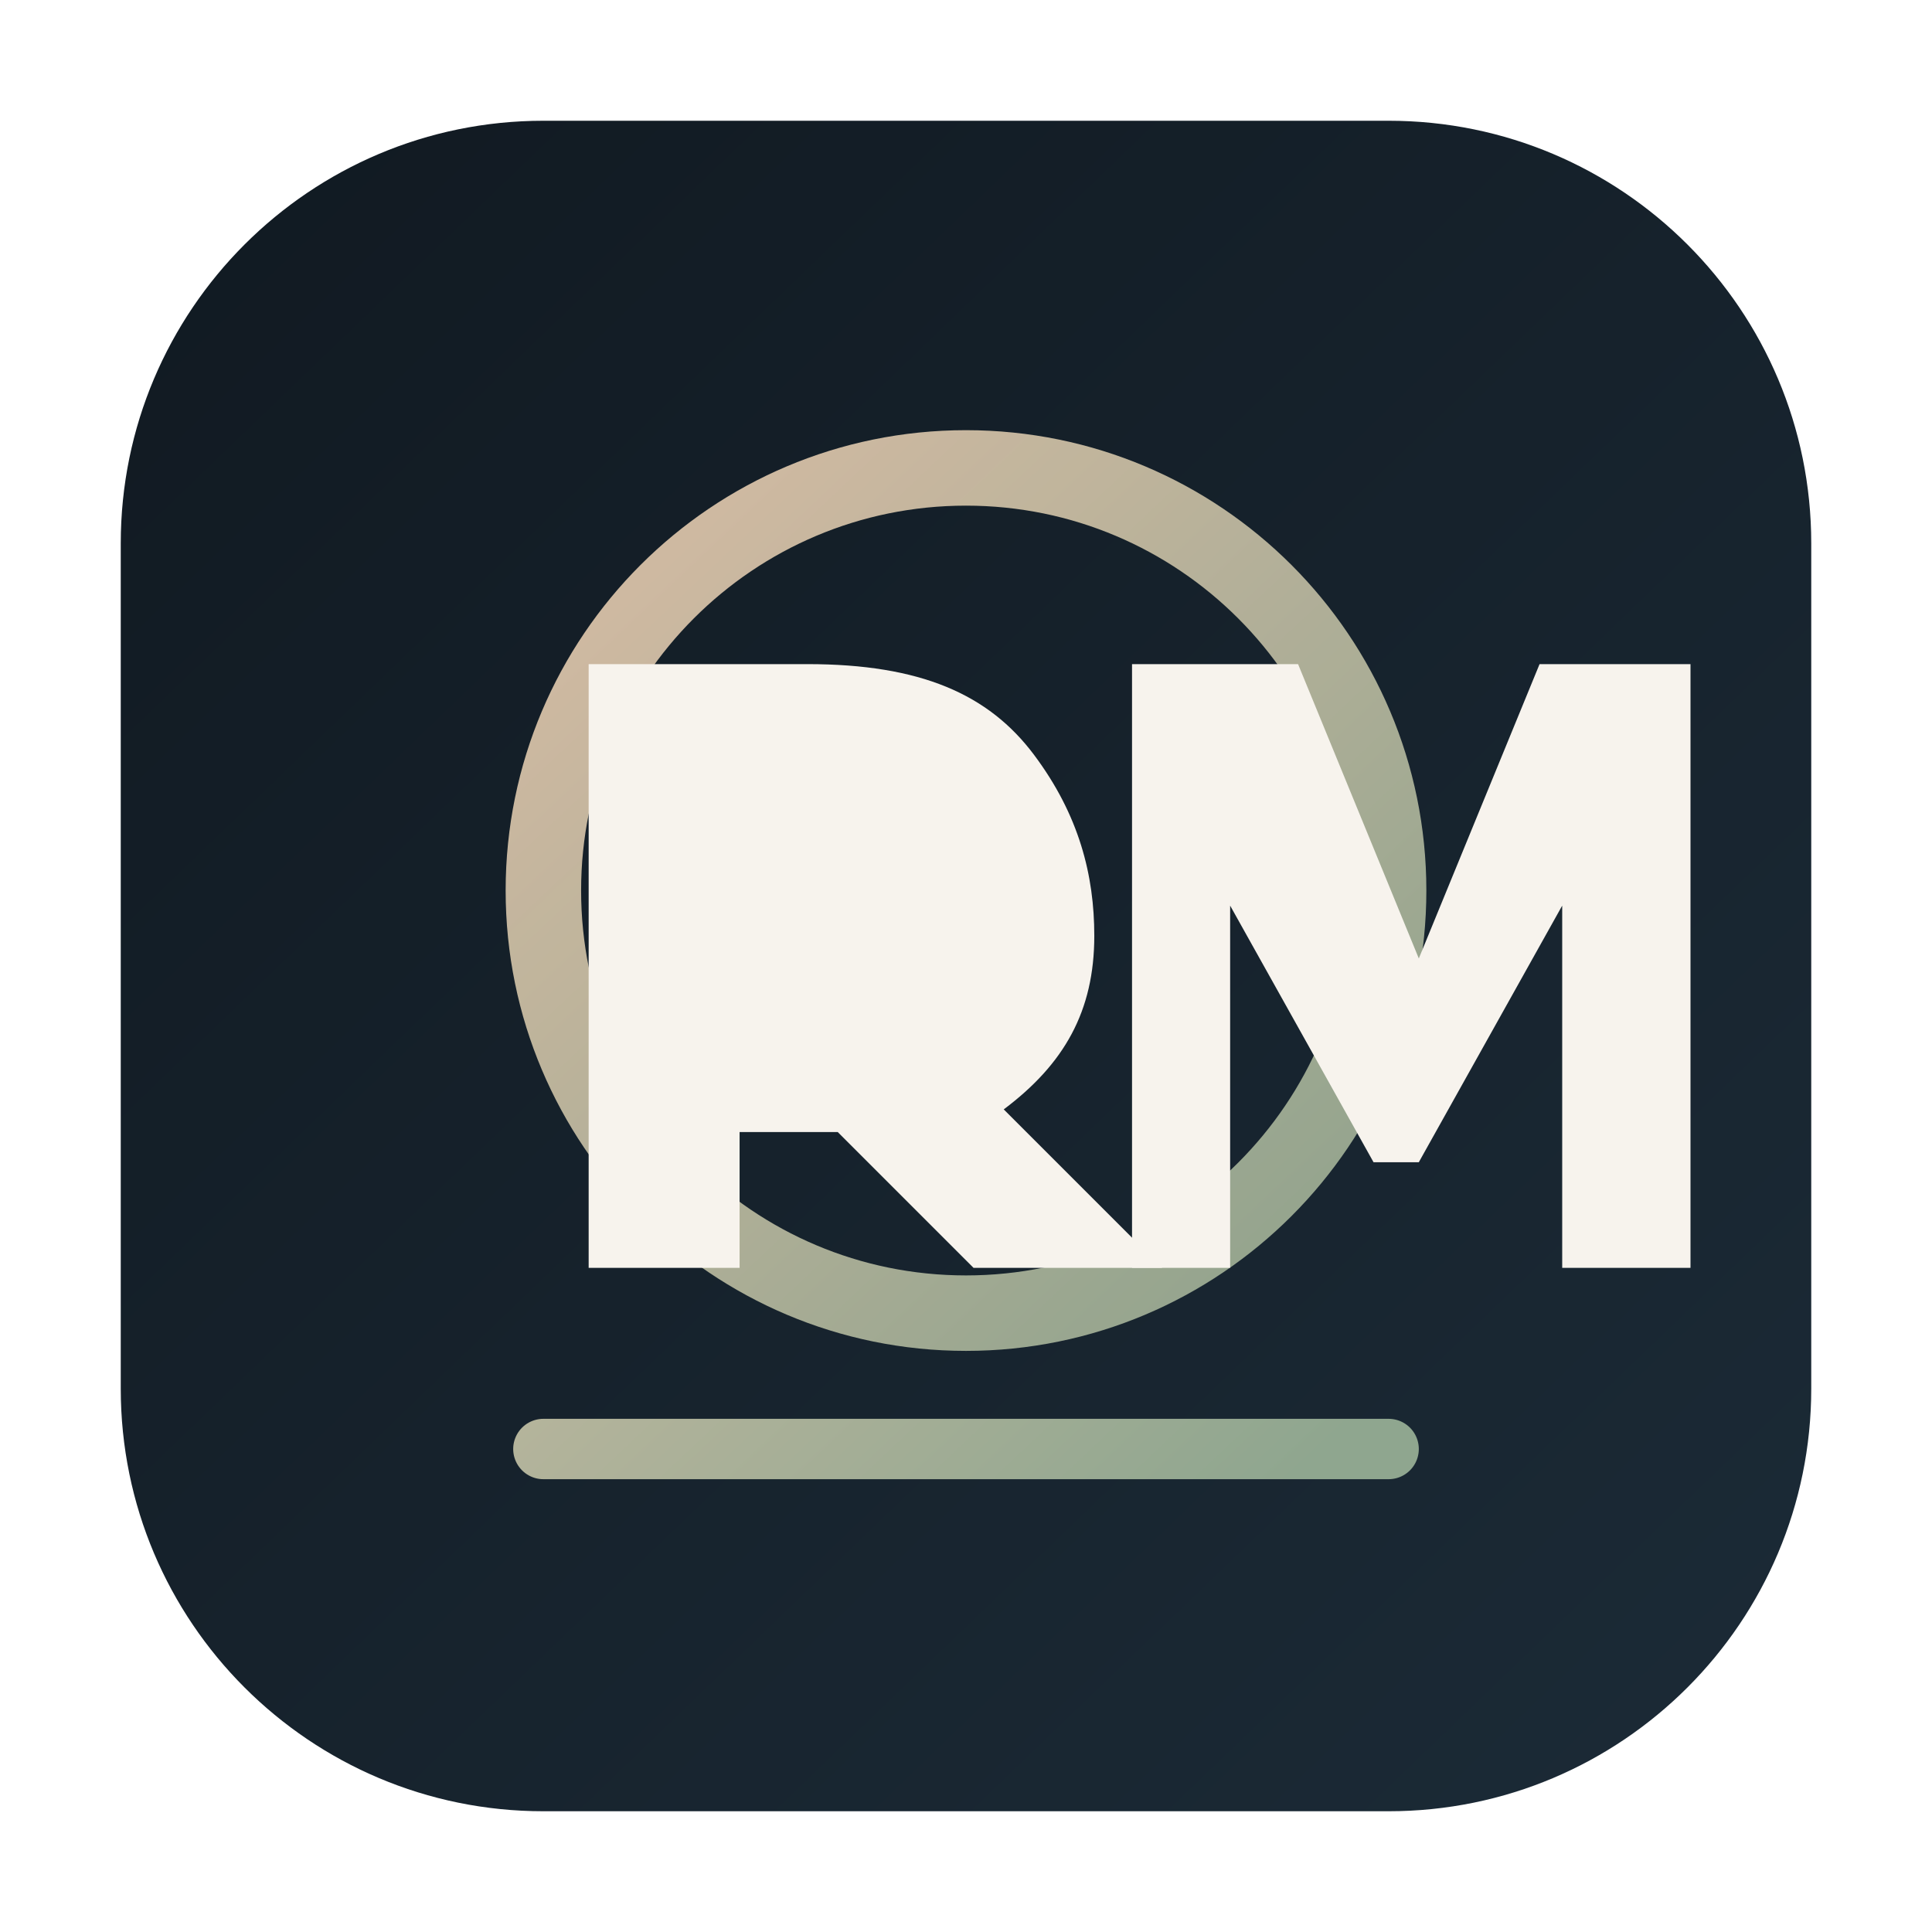
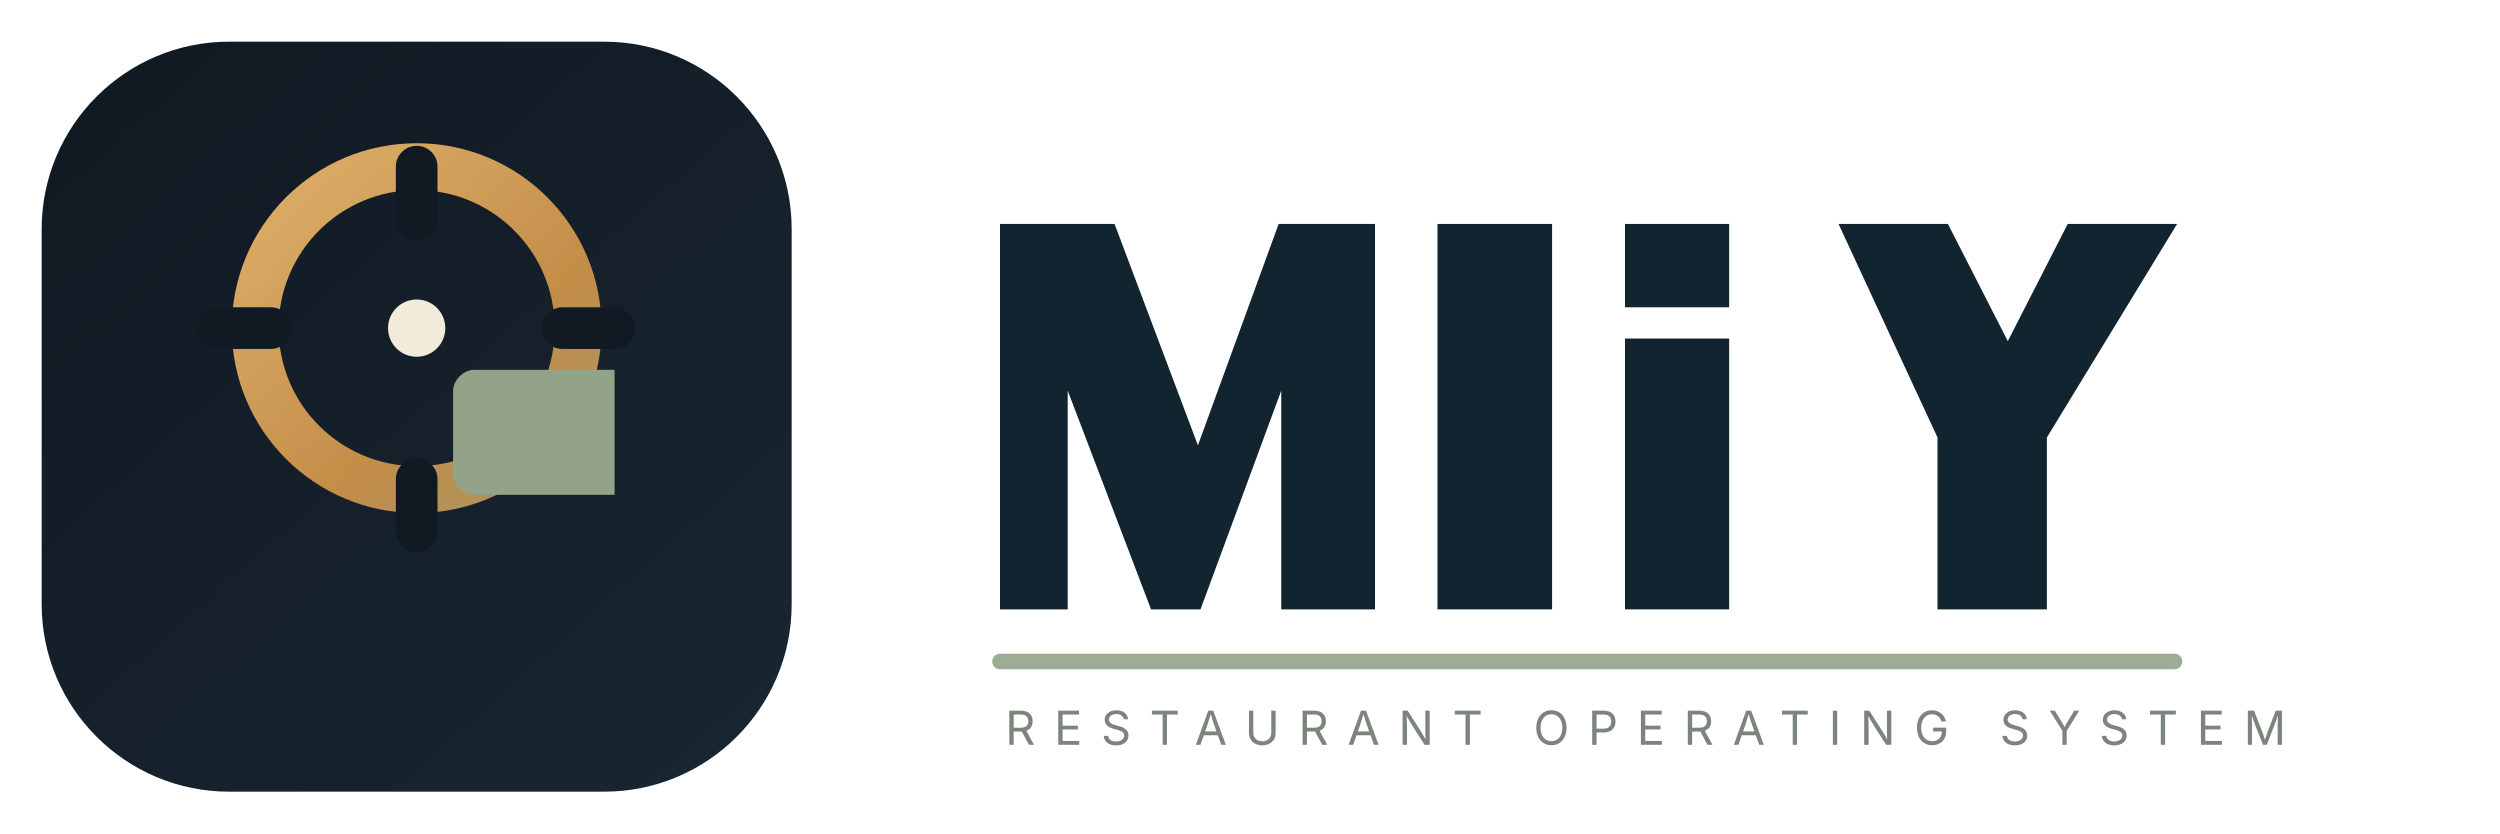
- <svg xmlns="http://www.w3.org/2000/svg" width="256" height="256" viewBox="0 0 256 256" fill="none" role="img" aria-labelledby="title desc">
+ <svg xmlns="http://www.w3.org/2000/svg" width="960" height="320" viewBox="0 0 960 320" fill="none" role="img" aria-labelledby="title desc">
  <defs>
-     <linearGradient id="bg" x1="28" y1="24" x2="228" y2="232" gradientUnits="userSpaceOnUse">
-       <stop stop-color="#111A22" />
-       <stop offset="1" stop-color="#1B2A36" />
+     <linearGradient id="bg" x1="40" y1="24" x2="280" y2="292" gradientUnits="userSpaceOnUse">
+       <stop stop-color="#111922" />
+       <stop offset="1" stop-color="#182632" />
    </linearGradient>
-     <linearGradient id="accent" x1="84" y1="78" x2="184" y2="184" gradientUnits="userSpaceOnUse">
-       <stop stop-color="#D7C1A7" />
-       <stop offset="1" stop-color="#8FA68F" />
+     <linearGradient id="accent" x1="56" y1="44" x2="246" y2="258" gradientUnits="userSpaceOnUse">
+       <stop stop-color="#F1C27A" />
+       <stop offset="0.55" stop-color="#C99248" />
+       <stop offset="1" stop-color="#92A389" />
    </linearGradient>
  </defs>
-   <rect x="16" y="16" width="224" height="224" rx="56" fill="url(#bg)" />
-   <circle cx="128" cy="118" r="56" stroke="url(#accent)" stroke-width="10" opacity="0.95" />
-   <path d="M78 168V88H107C122 88 131 92 137 100C143 108 145 116 145 124C145 134 141 141 133 147L154 168H129L111 150H98V168H78Z" fill="#F7F3ED" />
-   <path d="M150 88H172L188 127L204 88H224V168H207V120L188 154H182L163 120V168H150V88Z" fill="#F7F3ED" />
-   <path d="M72 192H184" stroke="url(#accent)" stroke-width="8" stroke-linecap="round" />
+   <rect x="16" y="16" width="288" height="288" rx="72" fill="url(#bg)" />
+   <circle cx="160" cy="126" r="62" stroke="url(#accent)" stroke-width="18" opacity="0.96" />
+   <path d="M160 64V84" stroke="#111922" stroke-width="16" stroke-linecap="round" />
+   <path d="M216 126H236" stroke="#111922" stroke-width="16" stroke-linecap="round" />
+   <path d="M160 184V204" stroke="#111922" stroke-width="16" stroke-linecap="round" />
+   <path d="M104 126H84" stroke="#111922" stroke-width="16" stroke-linecap="round" />
+   <path d="M216 190H182C178 190 174 186 174 182V150C174 146 178 142 182 142H236V190C236 190 232 190 228 190H216Z" fill="#92A389" />
+   <circle cx="160" cy="126" r="11" fill="#F2EADB" />
+   <path d="M384 86H428L460 171L491 86H528V234H492V150L461 234H442L410 150V234H384V86Z" fill="#132431" />
+   <path d="M552 86H596V234H552V86Z" fill="#132431" />
+   <path d="M624 86H664V118H624V86ZM624 130H664V234H624V130Z" fill="#132431" />
+   <path d="M706 86H748L771 131L794 86H836L786 168V234H744V168L706 86Z" fill="#132431" />
+   <path d="M384 254H835" stroke="url(#accent)" stroke-width="6" stroke-linecap="round" opacity="0.9" />
+   <text x="386" y="286" fill="#7B857C" font-family="Inter, Arial, sans-serif" font-size="18" letter-spacing="0.4em">RESTAURANT OPERATING SYSTEM</text>
</svg>
